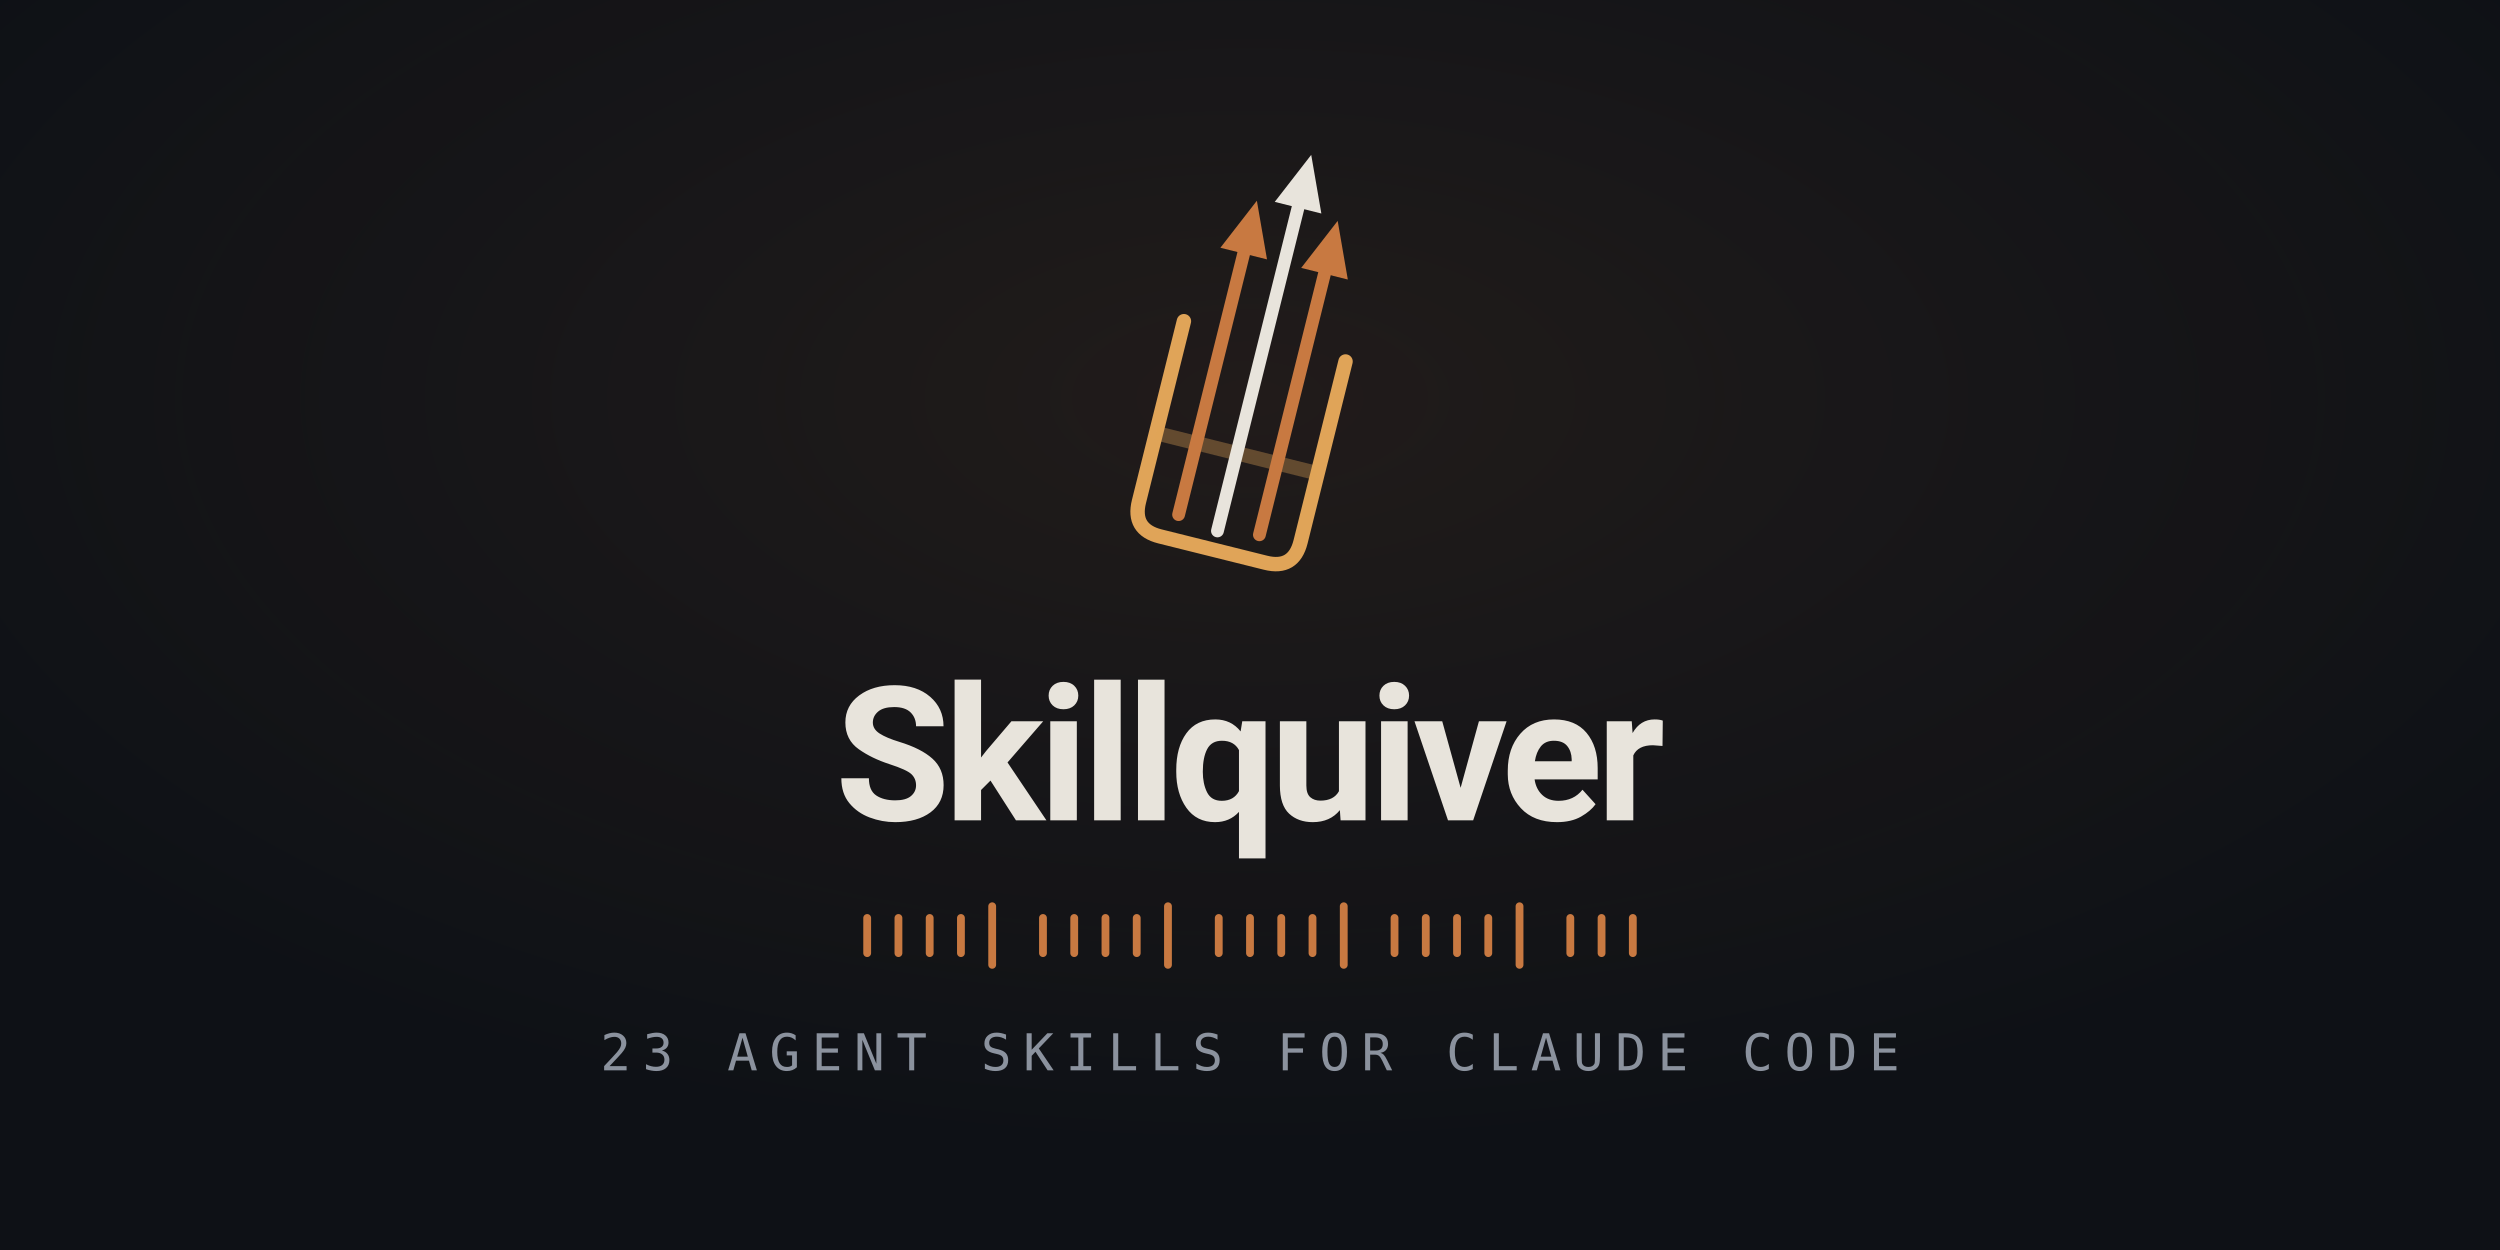
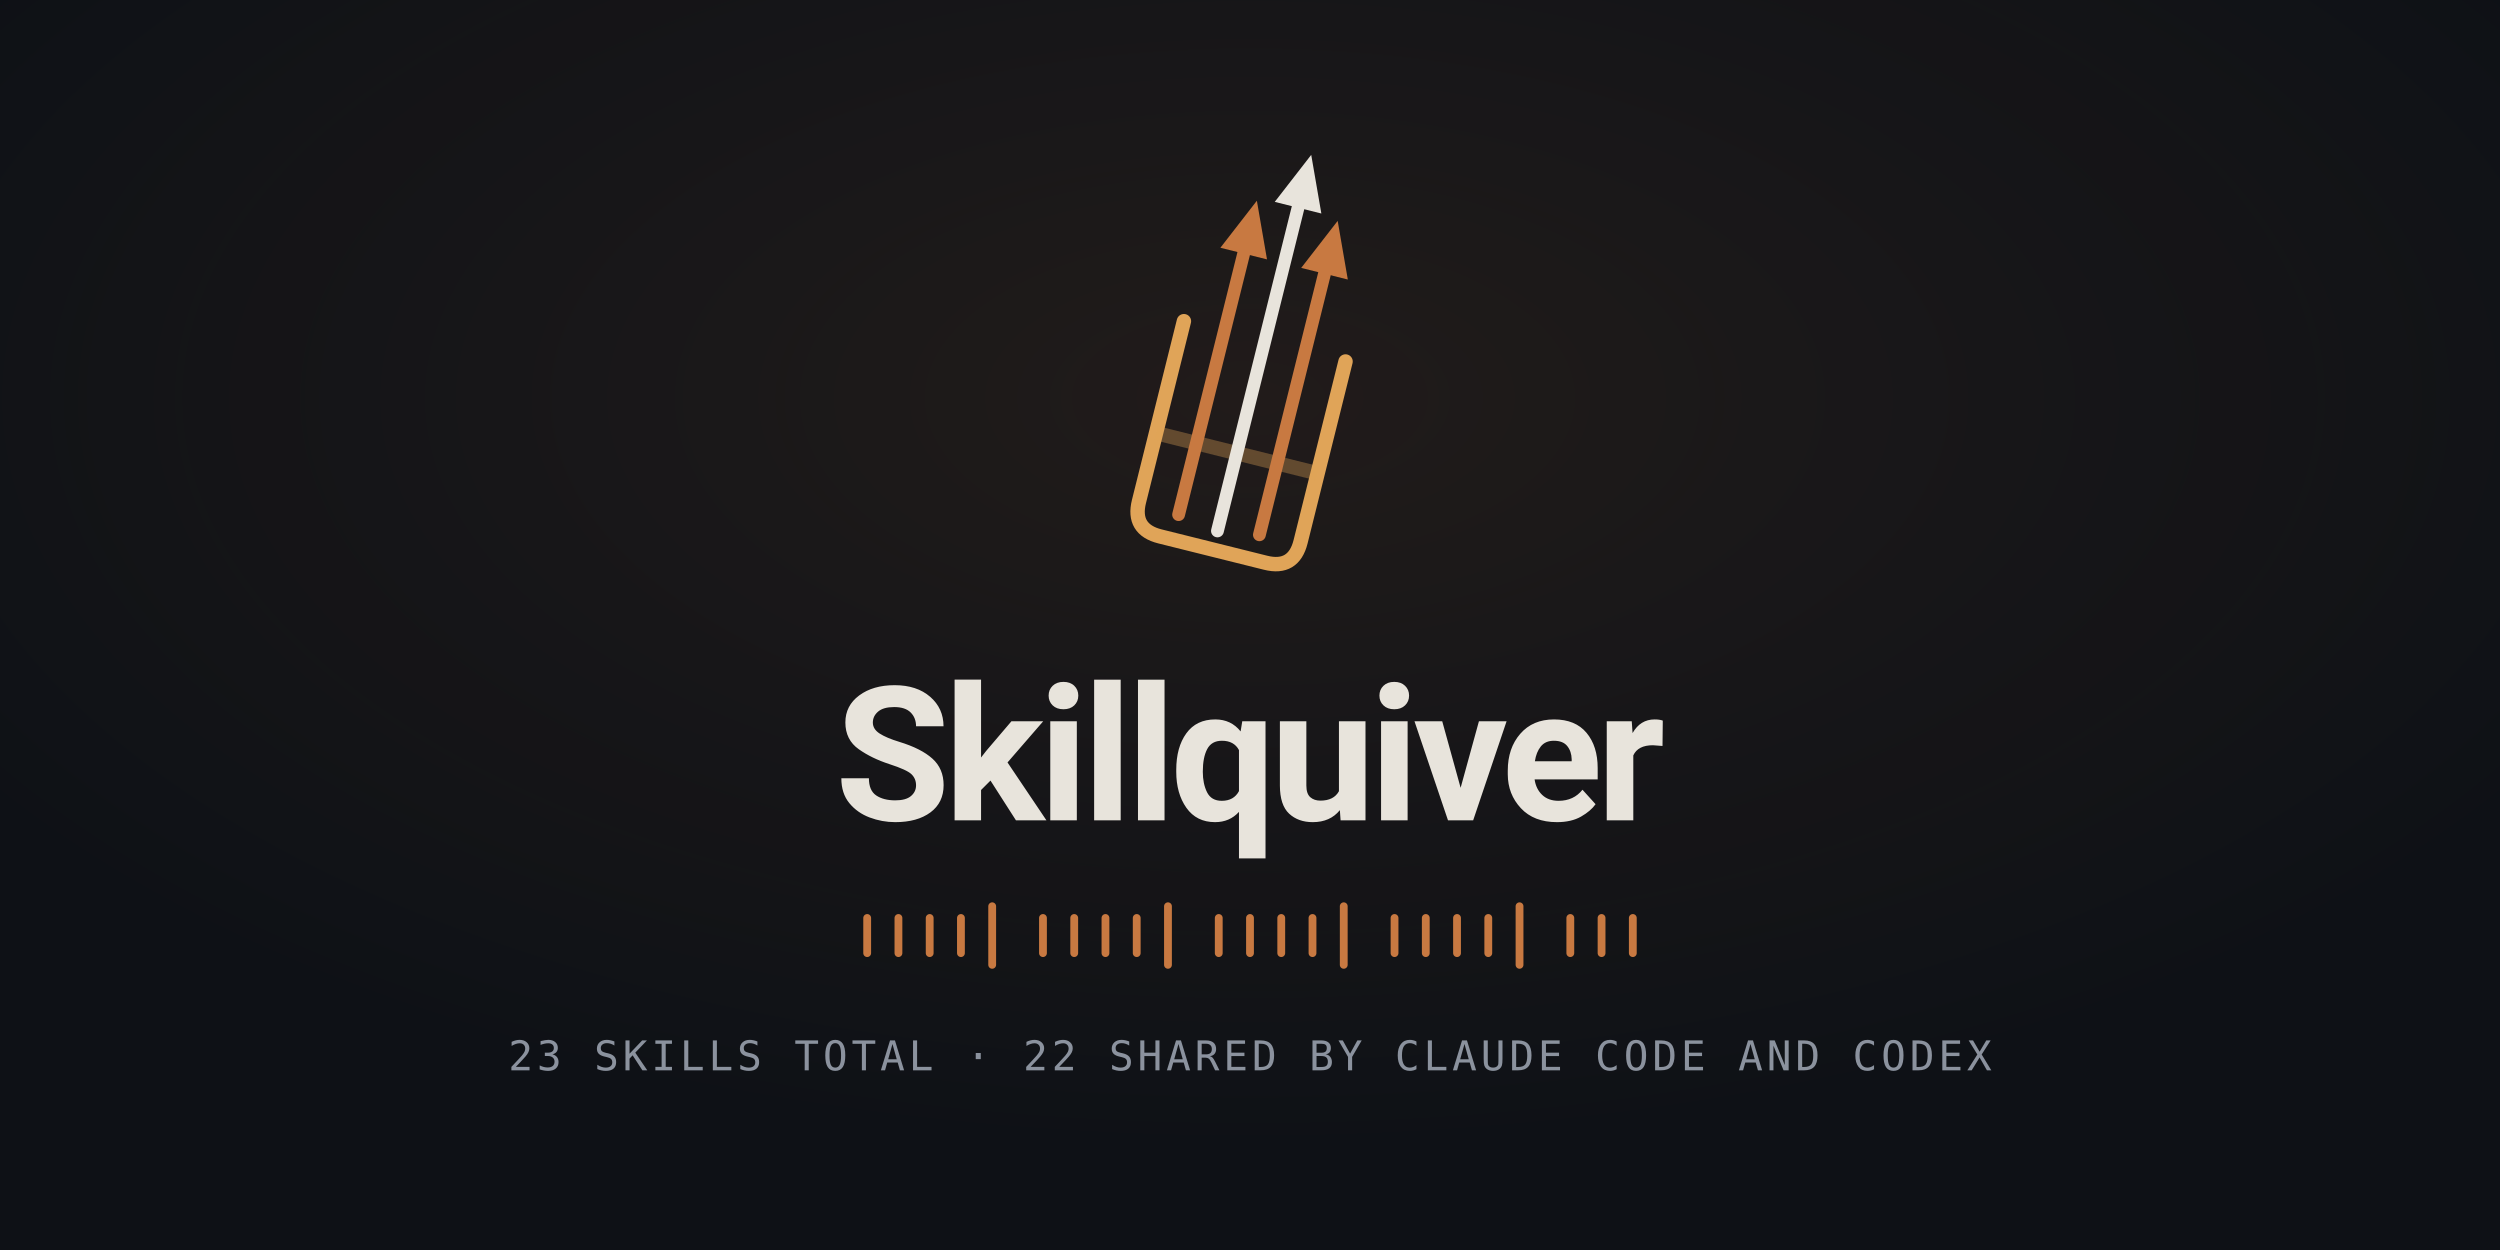
<svg xmlns="http://www.w3.org/2000/svg" width="1280" height="640" viewBox="0 0 1280 640">
  <defs>
    <radialGradient id="glow2" cx="0.5" cy="0.32" r="0.6">
      <stop offset="0" stop-color="#C87941" stop-opacity="0.10" />
      <stop offset="1" stop-color="#C87941" stop-opacity="0" />
    </radialGradient>
  </defs>
  <rect width="1280" height="640" fill="#0E1116" />
  <rect width="1280" height="640" fill="url(#glow2)" />
  <g transform="translate(640,205)">
    <g transform="rotate(14) scale(0.82)">
      <path d="M -52 -38 L -52 78 Q -52 96 -34 96 L 34 96 Q 52 96 52 78 L 52 -38" fill="none" stroke="#E0A458" stroke-width="9" stroke-linecap="round" />
      <line x1="-52" y1="34" x2="52" y2="34" stroke="#E0A458" stroke-width="9" stroke-opacity="0.35" />
      <g stroke="#C87941" stroke-width="8" stroke-linecap="round" fill="#C87941">
        <line x1="-26" y1="80" x2="-26" y2="-92" />
        <path d="M -26 -122 L -41 -88 L -11 -88 Z" stroke="none" />
        <line x1="26" y1="80" x2="26" y2="-92" />
        <path d="M 26 -122 L 11 -88 L 41 -88 Z" stroke="none" />
      </g>
      <g stroke="#E8E4DC" stroke-width="8" stroke-linecap="round" fill="#E8E4DC">
        <line x1="0" y1="84" x2="0" y2="-128" />
        <path d="M 0 -158 L -15 -124 L 15 -124 Z" stroke="none" />
      </g>
    </g>
  </g>
  <text x="640" y="420" text-anchor="middle" font-family="-apple-system, 'Segoe UI', Roboto, Helvetica, Arial, sans-serif" font-size="96" font-weight="700" letter-spacing="-3" fill="#E8E4DC">Skillquiver</text>
  <g stroke="#C87941" stroke-width="4" stroke-linecap="round">
    <g transform="translate(677,470)">
      <line x1="-233" y1="0" x2="-233" y2="18" />
      <line x1="-217" y1="0" x2="-217" y2="18" />
      <line x1="-201" y1="0" x2="-201" y2="18" />
      <line x1="-185" y1="0" x2="-185" y2="18" />
      <line x1="-169" y1="-6" x2="-169" y2="24" />
      <line x1="-143" y1="0" x2="-143" y2="18" />
      <line x1="-127" y1="0" x2="-127" y2="18" />
      <line x1="-111" y1="0" x2="-111" y2="18" />
      <line x1="-95" y1="0" x2="-95" y2="18" />
      <line x1="-79" y1="-6" x2="-79" y2="24" />
      <line x1="-53" y1="0" x2="-53" y2="18" />
      <line x1="-37" y1="0" x2="-37" y2="18" />
      <line x1="-21" y1="0" x2="-21" y2="18" />
      <line x1="-5" y1="0" x2="-5" y2="18" />
      <line x1="11" y1="-6" x2="11" y2="24" />
      <line x1="37" y1="0" x2="37" y2="18" />
      <line x1="53" y1="0" x2="53" y2="18" />
      <line x1="69" y1="0" x2="69" y2="18" />
      <line x1="85" y1="0" x2="85" y2="18" />
      <line x1="101" y1="-6" x2="101" y2="24" />
      <line x1="127" y1="0" x2="127" y2="18" />
      <line x1="143" y1="0" x2="143" y2="18" />
      <line x1="159" y1="0" x2="159" y2="18" />
    </g>
  </g>
-   <text x="640" y="548" text-anchor="middle" font-family="'Cascadia Code','SF Mono',Consolas,Menlo,monospace" font-size="26" letter-spacing="6" fill="#8B929E">23 AGENT SKILLS FOR CLAUDE CODE</text>
+   <text x="640" y="548" text-anchor="middle" font-family="'Cascadia Code','SF Mono',Consolas,Menlo,monospace" font-size="21" letter-spacing="2" fill="#8B929E">23 SKILLS TOTAL · 22 SHARED BY CLAUDE CODE AND CODEX</text>
</svg>
